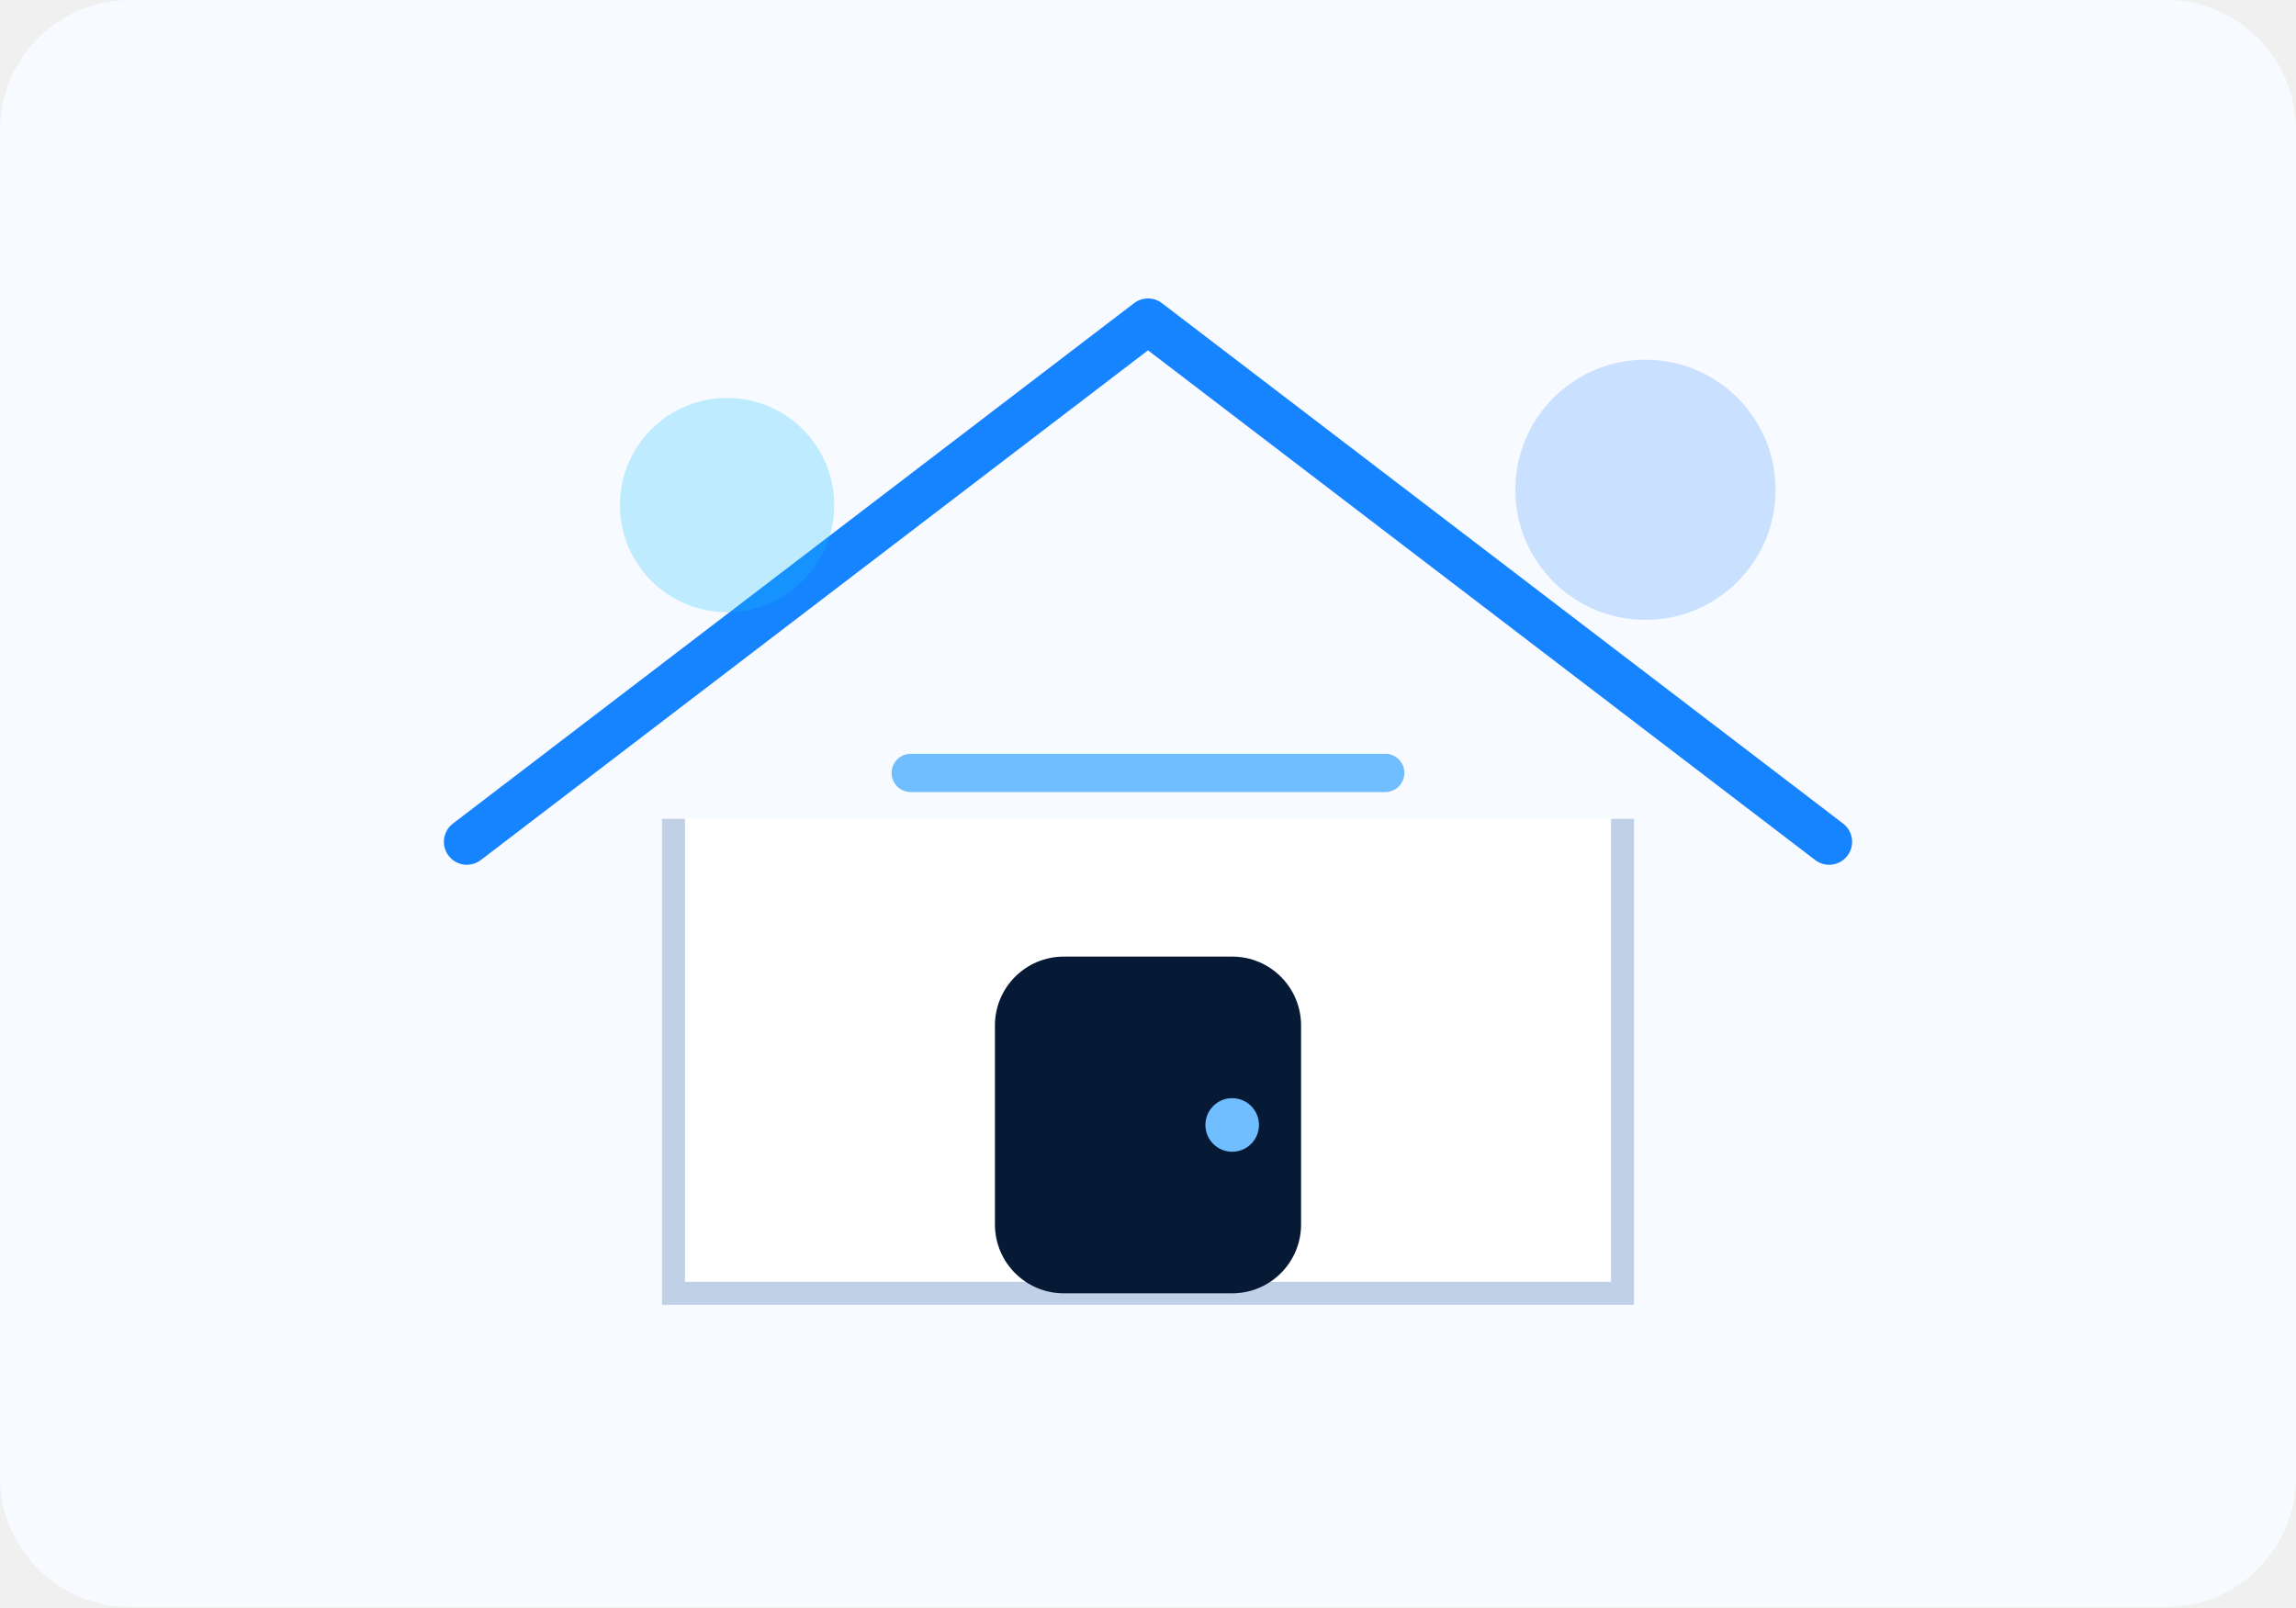
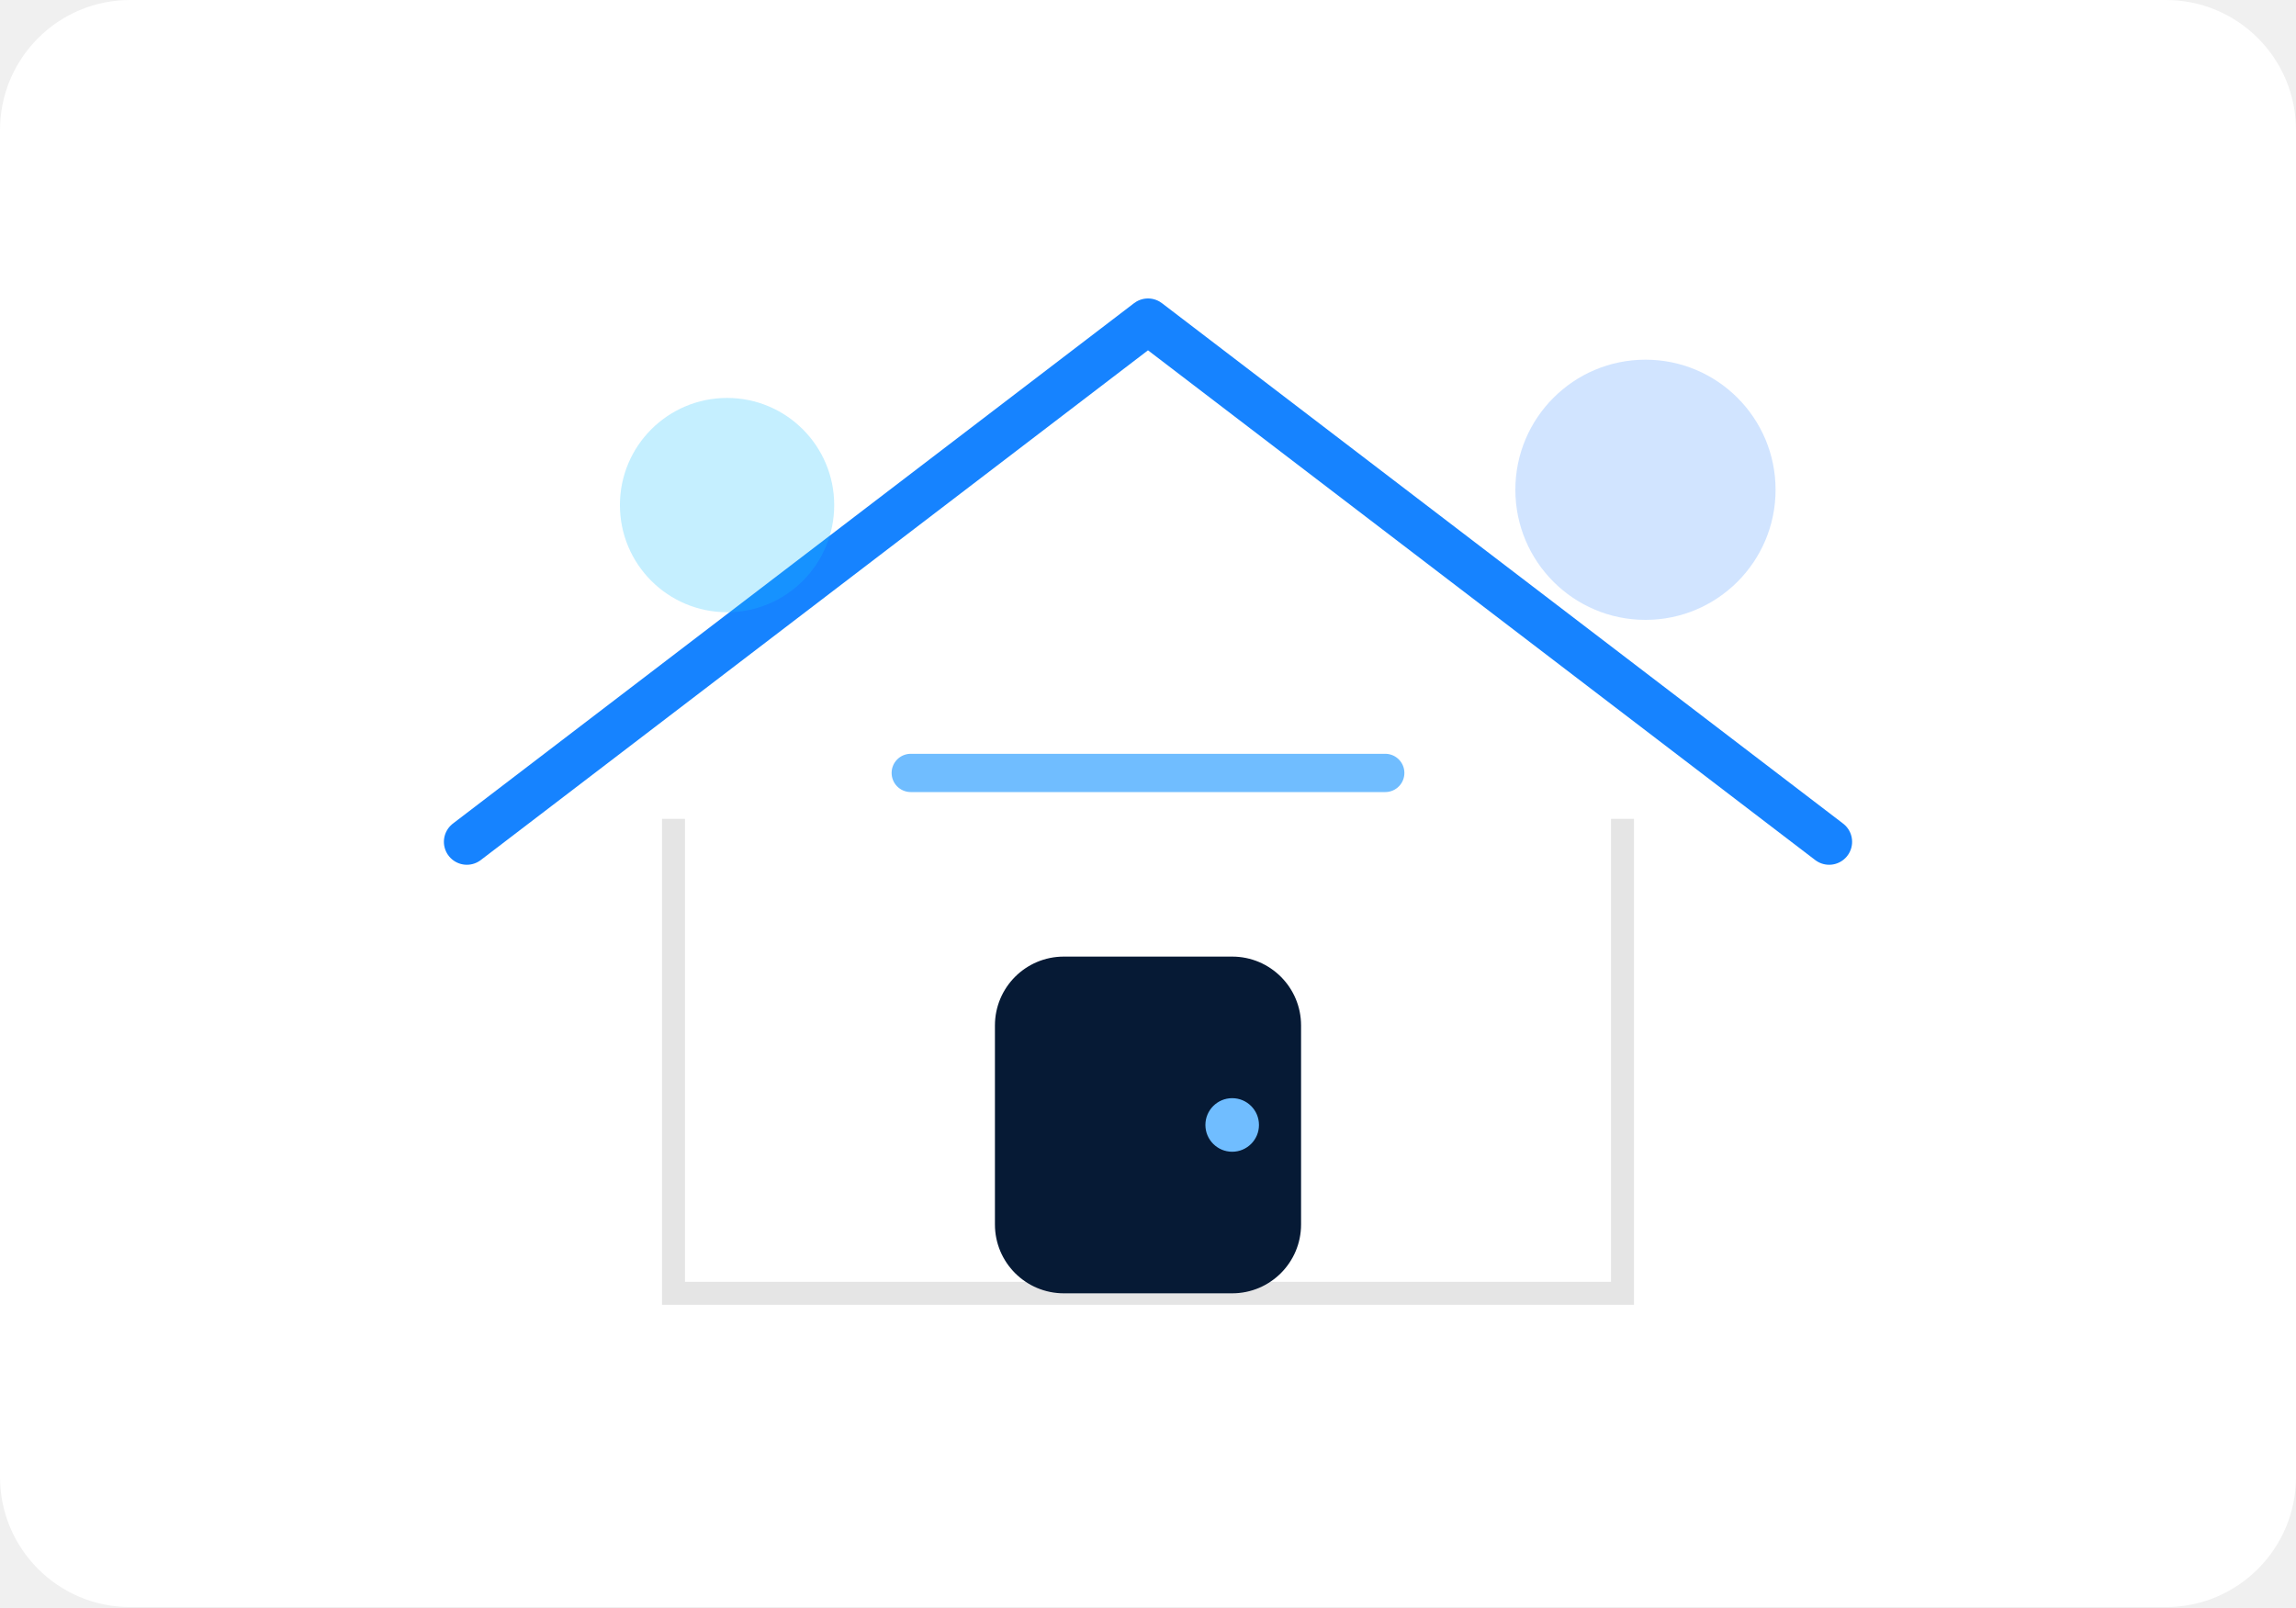
<svg xmlns="http://www.w3.org/2000/svg" width="600" height="420" viewBox="0 0 600 420" fill="none">
-   <rect width="600" height="420" rx="34" fill="#F7FAFF" />
+   <rect width="600" height="420" rx="34" fill="#FFFFFF" />
  <path d="M122 220L300 84L478 220" stroke="#1683FF" stroke-width="12" stroke-linecap="round" stroke-linejoin="round" />
-   <path d="M176 214V338H424V214" fill="#FFFFFF" stroke="#BFD0E7" stroke-width="6" />
+   <path d="M176 214V338H424V214" fill="#FFFFFF" stroke="#E5E5E5" stroke-width="6" />
  <rect x="260" y="250" width="80" height="88" rx="18" fill="#061A35" />
  <circle cx="322" cy="294" r="7" fill="#70BDFF" />
  <circle cx="190" cy="132" r="28" fill="#18BFFF" opacity=".25" />
  <circle cx="430" cy="128" r="34" fill="#006BFF" opacity=".18" />
  <path d="M238 202H362" stroke="#70BDFF" stroke-width="10" stroke-linecap="round" />
</svg>
